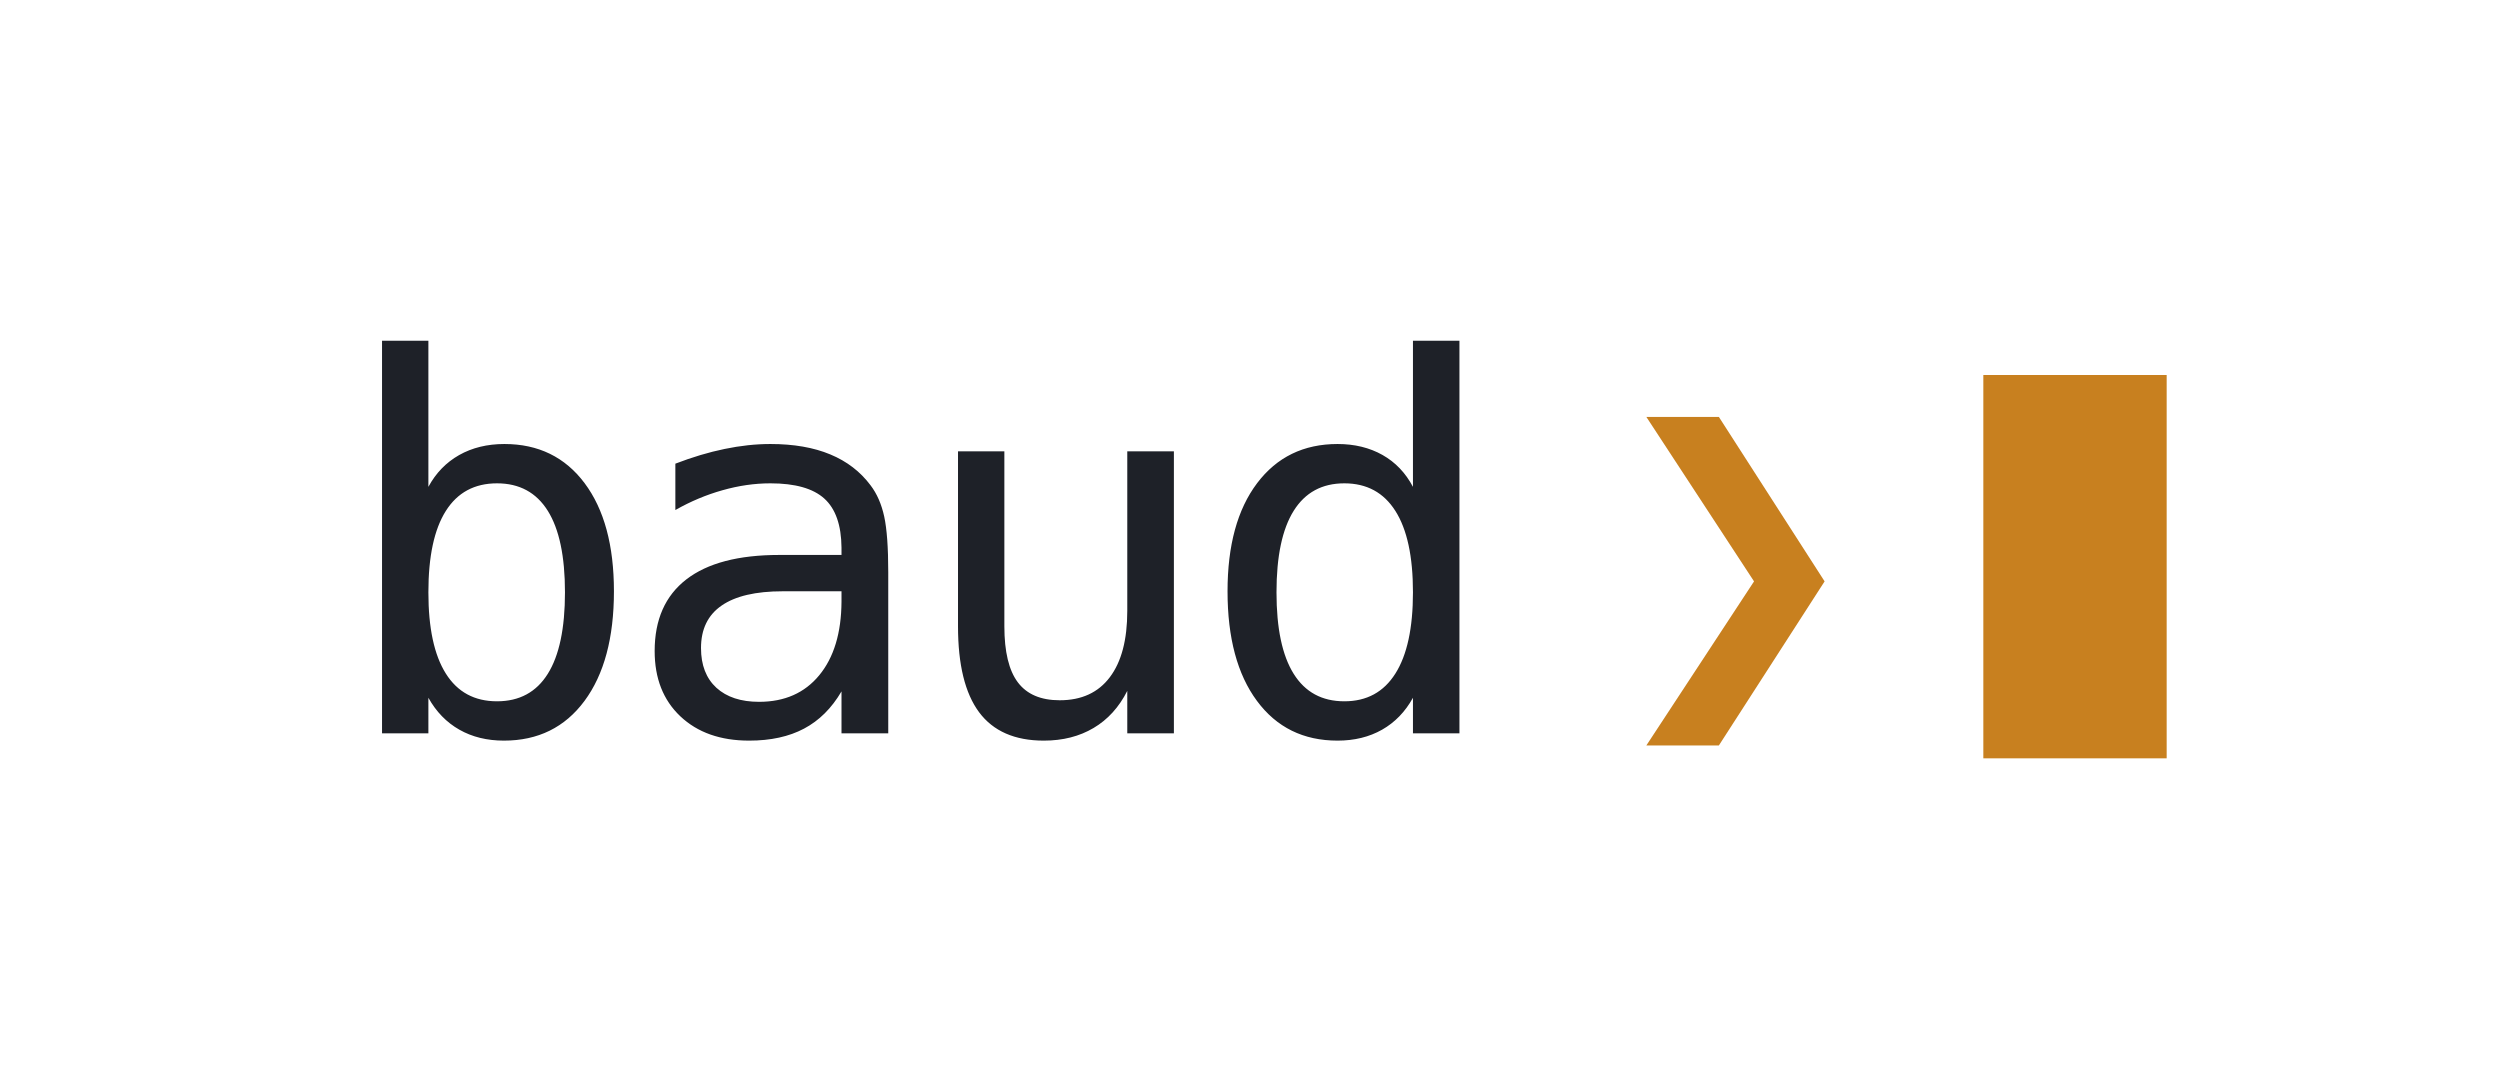
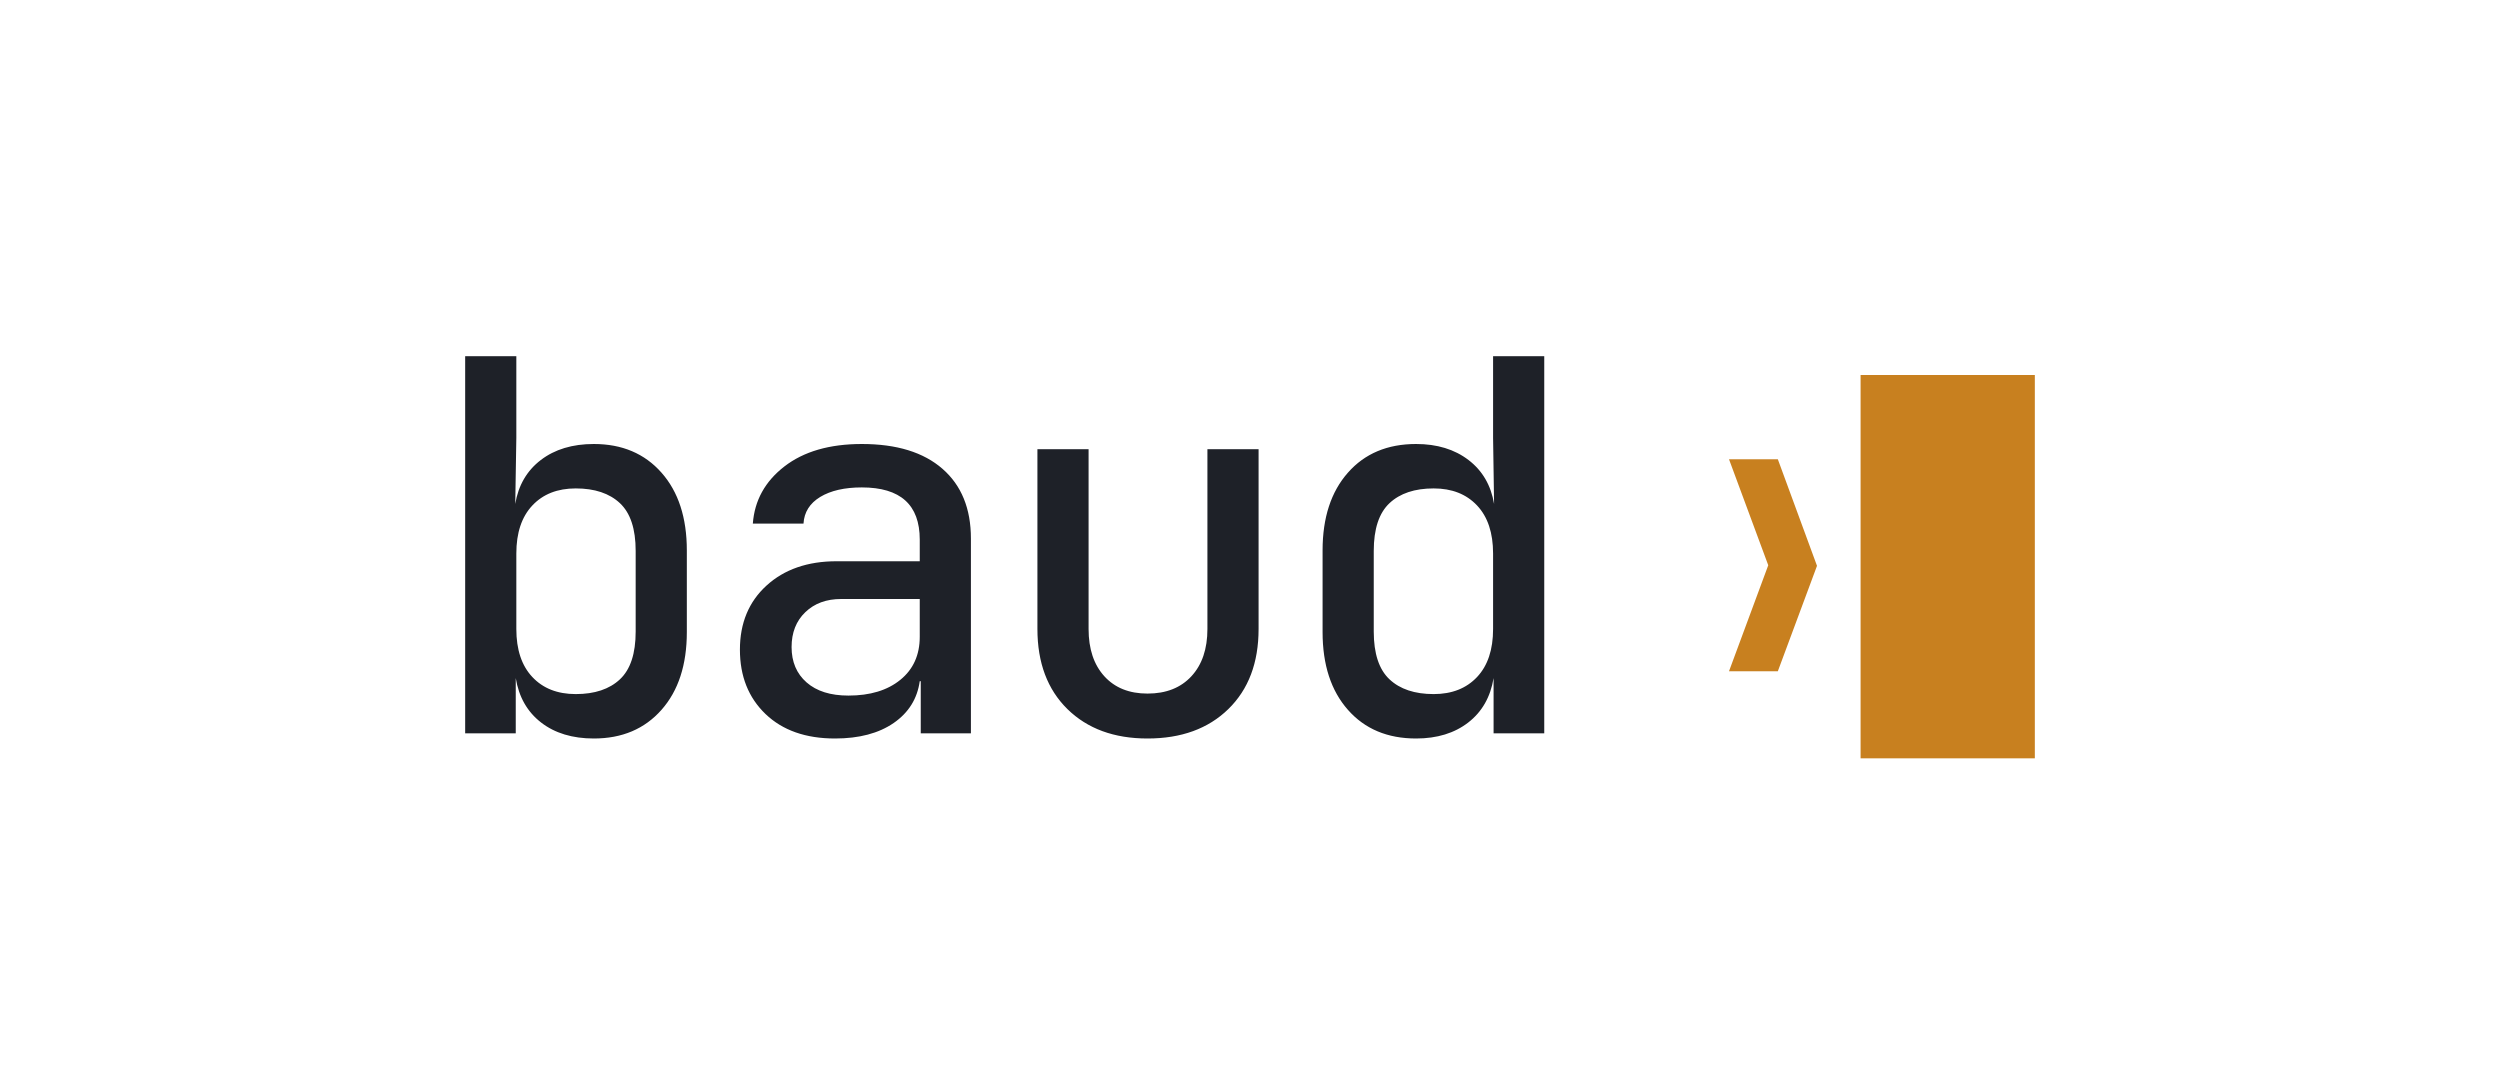
<svg xmlns="http://www.w3.org/2000/svg" width="300" height="130" viewBox="0 0 300 130" role="img" aria-label="baud">
-   <text x="40" y="88" font-size="62" font-family="JetBrains Mono, ui-monospace, SFMono-Regular, Menlo, monospace" font-weight="500" letter-spacing="-2.8" fill="#1E2128">baud</text>
-   <text x="192" y="85" font-size="54" font-family="JetBrains Mono, ui-monospace, SFMono-Regular, Menlo, monospace" font-weight="700" fill="#C8801F">❯</text>
-   <rect x="238" y="45" width="22" height="46" fill="#C8801F">
-     
-   </rect>
+   <path d="M71.26 88.62Q67.41 88.62 64.93 86.7Q62.45 84.78 61.89 81.37V88H55.82V42.74H61.96V52.54L61.83 60.47Q62.39 57.12 64.9 55.2Q67.41 53.28 71.26 53.28Q76.34 53.28 79.38 56.72Q82.42 60.16 82.42 66.05V75.85Q82.42 81.74 79.38 85.18Q76.34 88.62 71.26 88.62ZM69.09 83.29Q72.5 83.29 74.39 81.52Q76.28 79.75 76.28 75.79V66.11Q76.28 62.15 74.39 60.38Q72.5 58.61 69.09 58.61Q65.8 58.61 63.88 60.66Q61.96 62.7 61.96 66.42V75.48Q61.96 79.2 63.88 81.24Q65.8 83.29 69.09 83.29ZM100.2 88.62Q94.93 88.62 91.86 85.68Q88.79 82.73 88.79 77.96Q88.79 73.18 91.98 70.27Q95.18 67.35 100.39 67.35H110.37V64.75Q110.37 58.49 103.42 58.49Q100.32 58.49 98.43 59.63Q96.54 60.78 96.42 62.83H90.34Q90.65 58.67 94.12 55.98Q97.6 53.28 103.42 53.28Q109.69 53.28 113.1 56.26Q116.51 59.23 116.51 64.63V88H110.49V81.74H110.37Q109.93 84.9 107.24 86.76Q104.54 88.62 100.2 88.62ZM101.81 83.47Q105.72 83.47 108.04 81.58Q110.37 79.69 110.37 76.41V71.88H100.94Q98.28 71.88 96.64 73.46Q94.99 75.04 94.99 77.65Q94.99 80.31 96.79 81.89Q98.59 83.47 101.81 83.47ZM137.7 88.62Q131.69 88.62 128.09 85.09Q124.49 81.55 124.49 75.48V53.9H130.63V75.48Q130.63 79.07 132.52 81.15Q134.41 83.23 137.7 83.23Q141.05 83.23 142.97 81.15Q144.89 79.07 144.89 75.48V53.9H151.03V75.48Q151.03 81.55 147.4 85.09Q143.78 88.62 137.7 88.62ZM169.93 88.62Q164.78 88.62 161.75 85.18Q158.71 81.74 158.71 75.85V66.05Q158.71 60.16 161.75 56.72Q164.78 53.28 169.93 53.28Q173.71 53.28 176.22 55.2Q178.73 57.12 179.29 60.47L179.17 52.54V42.74H185.31V88H179.23V81.37Q178.67 84.78 176.19 86.7Q173.71 88.62 169.93 88.62ZM172.04 83.29Q175.32 83.29 177.25 81.24Q179.17 79.2 179.17 75.48V66.42Q179.17 62.7 177.25 60.66Q175.32 58.61 172.04 58.61Q168.63 58.61 166.74 60.38Q164.85 62.15 164.85 66.11V75.79Q164.85 79.75 166.74 81.52Q168.63 83.29 172.04 83.29Z" fill="#1E2128" />
+   <path d="M213.34 80.55H207.48L212.19 67.83L207.48 55.11H213.34L218.04 67.9Z" fill="#C8801F" />
+   <rect x="223.27" y="45" width="20.91" height="46" fill="#C8801F" />
</svg>
